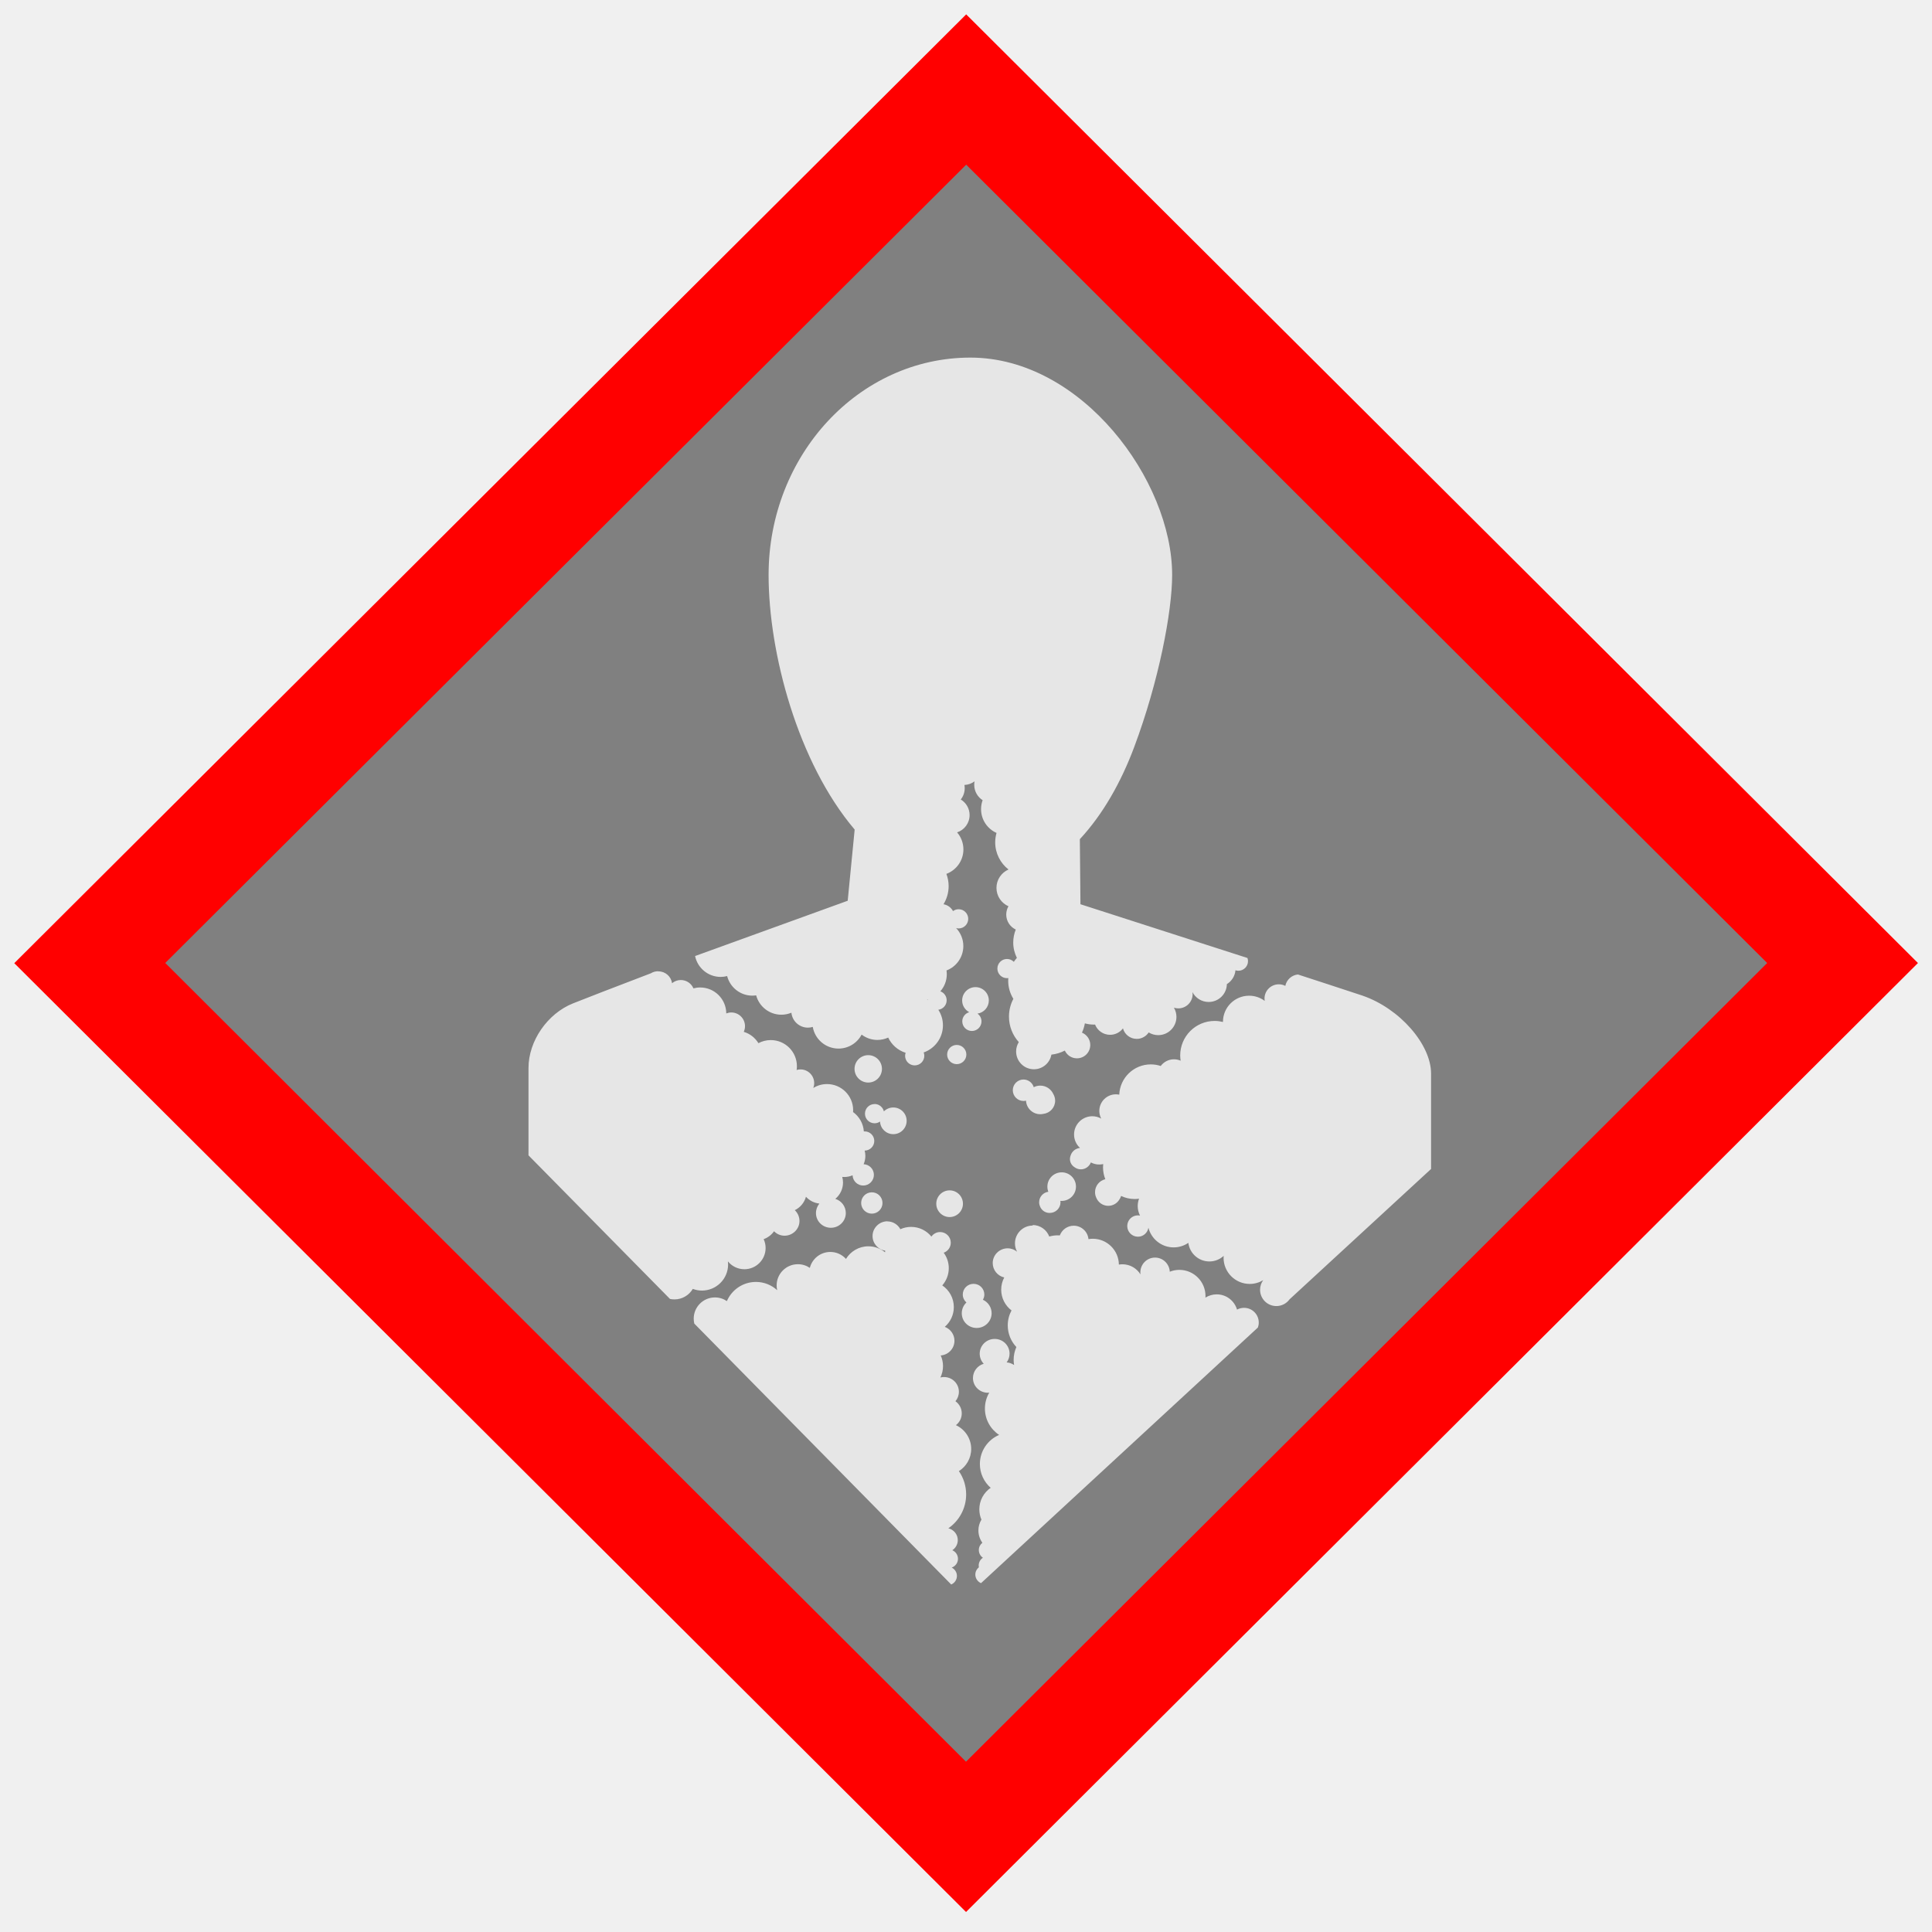
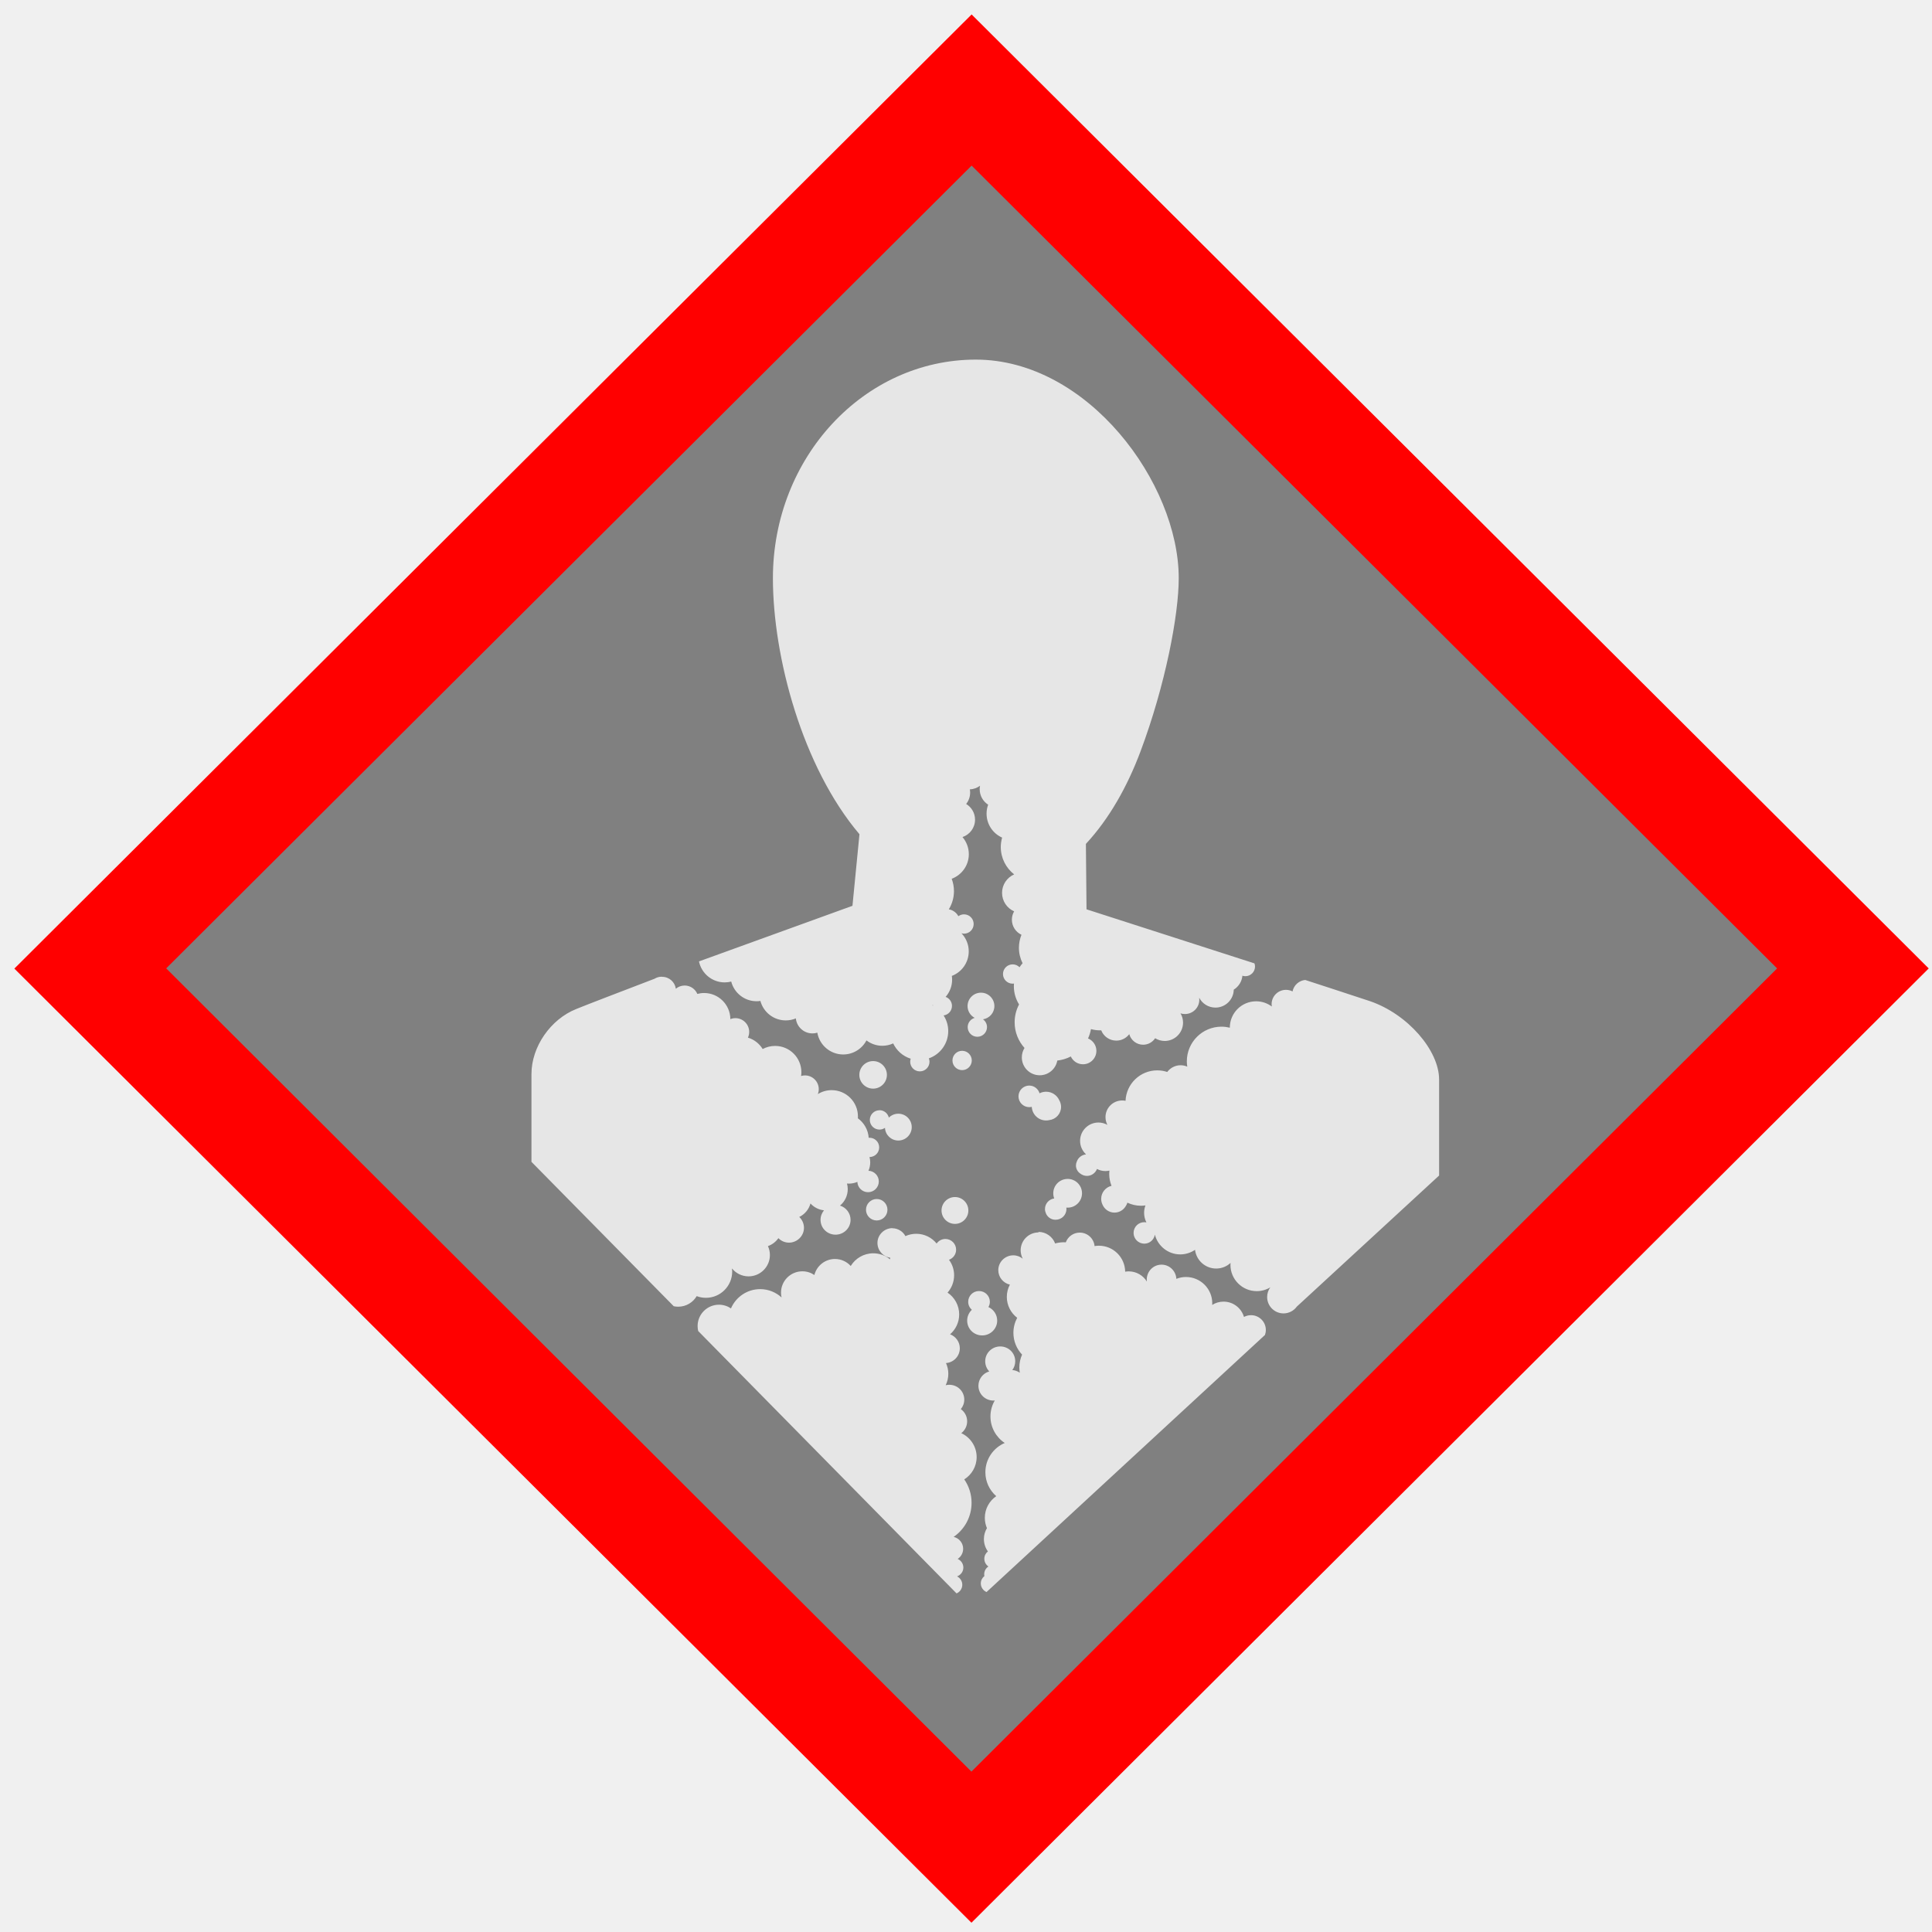
- <svg xmlns="http://www.w3.org/2000/svg" height="724" width="724" viewBox="0 0 919 919" version="1.1" id="svg695">
+ <svg xmlns="http://www.w3.org/2000/svg" height="200" width="200" viewBox="0 0 913.868 913.868" version="1.1" id="svg695">
  <defs id="defs699">
    <filter style="color-interpolation-filters:sRGB" id="filter214">
      <feFlood flood-opacity="1" flood-color="rgb(0,0,0)" result="flood" id="feFlood204" />
      <feComposite in="flood" in2="SourceGraphic" operator="in" result="composite1" id="feComposite206" />
      <feGaussianBlur in="composite1" stdDeviation="10.811" result="blur" id="feGaussianBlur208" />
      <feOffset dx="6" dy="6" result="offset" id="feOffset210" />
      <feComposite in="SourceGraphic" in2="offset" operator="over" result="composite2" id="feComposite212" />
    </filter>
  </defs>
  <path fill="#fff" d="M 459.515,840.063 68.164,457.438 459.515,74.711 850.867,457.438 Z" id="path691" style="fill:#808080;stroke-width:1.022" />
-   <path d="m461.6 170.1c-53 0-96 46.3-96 103.4 0 37.1 13.88 89.2 40.94 121.1l-3.31 33.86-72.6 26.3c1.16 5.67 6.18 9.93 12.18 9.93 1.06 0 2.09-.15 3.07-.4 1.38 5.36 6.23 9.31 12 9.31.61 0 1.21-.05 1.8-.14 1.42 5.3 6.24 9.21 12 9.21 1.69 0 3.3-.34 4.77-.95.39 3.98 3.76 7.1 7.85 7.1.8 0 1.58-.12 2.31-.35 1 5.85 6.1 10.31 12.24 10.31 4.78 0 8.93-2.7 11-6.65 2.09 1.59 4.69 2.54 7.51 2.54 1.83 0 3.57-.41 5.13-1.12 1.62 3.44 4.63 6.09 8.29 7.23-.14.45-.25.93-.25 1.43 0 2.53 2.05 4.57 4.57 4.57s4.57-2.04 4.57-4.57c0-.56-.11-1.09-.3-1.59 5.33-1.87 9.16-6.93 9.16-12.9 0-2.73-.81-5.27-2.19-7.4 2.24-.3 3.96-2.19 3.96-4.51 0-1.97-1.25-3.64-3-4.27 1.9-2.19 3.07-5 3.07-8.17 0-.59-.06-1.18-.14-1.75 4.69-1.78 8-6.31 8-11.62 0-3.32-1.32-6.32-3.44-8.55.39.11.79.19 1.21.19 2.52 0 4.56-2.05 4.56-4.57 0-2.53-2.04-4.57-4.56-4.57-1 0-1.92.33-2.68.88-.91-1.7-2.56-2.93-4.52-3.25 1.54-2.52 2.44-5.46 2.44-8.63 0-2.05-.39-4-1.07-5.82 4.71-1.76 8.1-6.3 8.1-11.62 0-3.11-1.14-5.94-3-8.12 3.45-1.14 5.94-4.39 5.94-8.23 0-3.15-1.69-5.9-4.2-7.42 1.18-1.48 1.88-3.34 1.88-5.38 0-.52-.05-1.03-.14-1.52 1.8-.09 3.46-.7 4.82-1.72-.11.54-.16 1.08-.16 1.64 0 3.08 1.6 5.78 4 7.32-.48 1.32-.75 2.74-.75 4.22 0 5.07 3 9.41 7.36 11.35-.4 1.42-.63 2.92-.63 4.46 0 5.26 2.48 9.94 6.33 12.94-3.37 1.47-5.73 4.83-5.73 8.74s2.35 7.26 5.71 8.74c-.67 1.16-1.06 2.51-1.06 3.95 0 3.16 1.85 5.87 4.53 7.13-.77 1.91-1.2 3.99-1.2 6.17 0 2.62.63 5.1 1.73 7.3-.53.6-1 1.22-1.45 1.89-.83-.84-1.98-1.36-3.25-1.36-2.52 0-4.57 2.04-4.57 4.57 0 2.52 2.05 4.56 4.57 4.56.22 0 .42-.03.63-.06-.03.42-.06.84-.06 1.27 0 3.17.91 6.11 2.46 8.62-1.33 2.52-2.09 5.39-2.09 8.44 0 4.68 1.78 8.92 4.67 12.14-.8 1.3-1.27 2.82-1.27 4.46 0 4.67 3.78 8.46 8.46 8.46 4.16 0 7.61-3 8.32-6.96 2.29-.25 4.44-.92 6.39-1.93 1 2.17 3.2 3.69 5.75 3.69 3.51 0 6.35-2.84 6.35-6.35 0-2.65-1.64-4.92-3.95-5.87.64-1.38 1.1-2.87 1.38-4.41 1.37.37 2.8.58 4.29.58.18 0 .37-.02.56-.02 1.11 2.86 3.89 4.88 7.15 4.88 2.5 0 4.72-1.2 6.12-3.06.79 2.88 3.42 5 6.56 5 2.37 0 4.46-1.22 5.68-3.07 1.32.81 2.86 1.29 4.53 1.29 4.79 0 8.67-3.89 8.67-8.68 0-1.6-.44-3.09-1.2-4.38.66.22 1.37.33 2.09.33 3.76 0 6.81-3.04 6.81-6.8 0-.32-.03-.63-.08-.94 1.45 2.79 4.35 4.69 7.71 4.69 4.73 0 8.57-3.78 8.66-8.49 2.26-1.4 3.84-3.81 4.09-6.6.44.15.9.24 1.39.24 2.52 0 4.57-2.04 4.57-4.57 0-.52-.09-1.03-.26-1.5l-6.94-2.23-72.5-23.34-.29-30.95c11-11.84 19.59-27.1 25.81-43.69 11.78-31.4 18.1-64.6 18.1-81.98 0-45-43-103.4-96-103.4zm-148.6 291.9c-1.25 0-2.42.36-3.41.97-17.25 6.61-31.57 12.1-37 14.3-12.17 4.86-21.2 17.87-21.2 30.76v41.54l67.3 68.3c.68.15 1.4.22 2.13.22 3.73 0 6.99-2.03 8.73-5 1.35.51 2.82.8 4.35.8 6.87 0 12.44-5.57 12.44-12.44 0-.49-.04-.98-.09-1.45 1.84 2.28 4.66 3.74 7.83 3.74 5.56 0 10.1-4.51 10.1-10.1 0-1.51-.34-2.93-.93-4.21 2-.71 3.74-2.04 4.94-3.76 1.28 1.31 3.06 2.12 5 2.12 3.89 0 7.1-3.16 7.1-7 0-2.03-.86-3.85-2.23-5.14 2.58-1.25 4.54-3.57 5.31-6.39 1.62 1.78 3.87 2.98 6.39 3.24-1 1.23-1.63 2.8-1.63 4.52 0 3.89 3.16 7 7.1 7s7.1-3.16 7.1-7c0-3.19-2.12-5.88-5-6.75 2.24-1.85 3.67-4.65 3.67-7.78 0-.93-.13-1.81-.37-2.66.31.02.62.04.93.04 1.42 0 2.77-.29 3.99-.82.11 2.71 2.32 4.88 5.06 4.88 2.8 0 5.08-2.28 5.08-5.08 0-2.74-2.17-4.95-4.89-5.06.53-1.22.83-2.57.83-3.99 0-.87-.13-1.7-.34-2.5 2.53 0 4.58-2.04 4.58-4.57 0-2.52-2.05-4.56-4.58-4.56-.13 0-.25.02-.38.03-.26-3.8-2.22-7.13-5.13-9.23.001-.29.04-.58.04-.88 0-6.87-5.57-12.43-12.44-12.43-2.39 0-4.62.68-6.51 1.86.27-.72.42-1.5.42-2.31 0-3.6-2.91-6.52-6.51-6.52-.65 0-1.26.1-1.85.27.09-.58.14-1.18.14-1.78 0-6.87-5.56-12.44-12.43-12.44-2.13 0-4.13.53-5.88 1.47-1.57-2.56-4-4.5-6.97-5.39.37-.82.59-1.74.59-2.7 0-3.6-2.92-6.52-6.52-6.52-.85 0-1.65.17-2.39.46-.05-6.83-5.59-12.35-12.43-12.35-1.11 0-2.17.16-3.19.43-.99-2.33-3.3-3.97-6-3.97-1.59 0-3.04.57-4.17 1.52-.44-3.18-3.15-5.63-6.45-5.63m304.3 1.46c-3.06.24-5.55 2.49-6.14 5.44-.93-.48-1.98-.75-3.1-.75-3.76 0-6.8 3.04-6.8 6.8 0 .37.03.73.09 1.08-2.07-1.54-4.63-2.46-7.41-2.46-6.87 0-12.44 5.56-12.44 12.43v.06c-1.26-.3-2.57-.49-3.93-.49-9.1 0-16.41 7.35-16.41 16.42 0 .85.08 1.68.21 2.5-.97-.43-2.04-.67-3.16-.67-2.59 0-4.88 1.26-6.32 3.18-1.49-.49-3.07-.76-4.72-.76-8.09 0-14.67 6.39-15 14.4-.52-.11-1.05-.16-1.6-.16-4.35 0-7.88 3.53-7.88 7.88 0 1.33.33 2.57.9 3.67-1.25-.71-2.7-1.12-4.24-1.12-4.79 0-8.68 3.89-8.68 8.68 0 2.5 1.07 4.75 2.76 6.33v.08c-2 .2-3.68 1.55-4.32 3.39-.26.57-.4 1.2-.4 1.86 0 1.6.83 3 2.08 3.83.87.67 1.94 1.08 3.12 1.08 2.18 0 4-1.37 4.76-3.29 1.18.64 2.53 1 3.97 1 .65 0 1.28-.08 1.89-.22-.05.52-.08 1.05-.08 1.59 0 1.98.39 3.87 1.09 5.61-2.8.66-4.89 3.16-4.89 6.16 0 .93.2 1.8.56 2.59.9 2.29 3.12 3.92 5.73 3.92 2.17 0 4.06-1.12 5.16-2.8.41-.58.74-1.21.95-1.9 1.95.93 4.13 1.46 6.44 1.46.72 0 1.41-.07 2.1-.16-.41 1.09-.64 2.27-.64 3.51 0 1.63.4 3.16 1.09 4.52-.32-.06-.65-.1-.99-.1-2.8 0-5.08 2.27-5.08 5.08 0 2.8 2.28 5.08 5.08 5.08 2.53 0 4.61-1.86 4.99-4.28 1.37 5.38 6.24 9.36 12 9.36 2.61 0 5-.8 7-2.17.6 4.99 4.85 8.86 10 8.86 2.62 0 5-1 6.8-2.66-.02.3-.05.61-.05.92 0 6.86 5.57 12.43 12.44 12.43 2.35 0 4.54-.66 6.42-1.8-.94 1.28-1.5 2.86-1.5 4.57 0 4.29 3.47 7.76 7.75 7.76 2.59 0 4.88-1.28 6.29-3.22l67.3-61.99v-45.4c0-13.77-14.82-30.98-32.74-37.1-4-1.37-30.56-10-30.56-10m-153.4 6c-3.51 0-6.35 2.84-6.35 6.35 0 2.42 1.37 4.5 3.37 5.57-1.91.55-3.31 2.29-3.31 4.37 0 2.53 2.05 4.57 4.57 4.57s4.57-2.04 4.57-4.57c0-1.52-.75-2.86-1.9-3.69 3.05-.46 5.39-3.07 5.39-6.25 0-3.51-2.84-6.35-6.34-6.35m-22.7 5.89l-.03.27-.32-.17c.12-.03.24-.07.35-.1m13.78 21.61c-2.53 0-4.57 2.05-4.57 4.57s2.04 4.57 4.57 4.57c2.52 0 4.57-2.05 4.57-4.57s-2.05-4.57-4.57-4.57m-42.1 4.86c-3.6 0-6.52 2.92-6.52 6.52s2.92 6.51 6.52 6.51 6.52-2.91 6.52-6.51-2.92-6.52-6.52-6.52m73.86 11.58c-2.81 0-5.1 2.29-5.1 5.1 0 2.82 2.29 5.11 5.1 5.11.41 0 .81-.06 1.18-.16.19 3.6 3.15 6.46 6.79 6.46.5 0 .98-.06 1.45-.16 3.16-.36 5.62-3 5.62-6.27 0-1.16-.33-2.23-.87-3.17-1.07-2.36-3.44-4-6.2-4-1.12 0-2.17.27-3.1.75-.63-2.1-2.56-3.65-4.87-3.65m-70.85 11.67c-2.53 0-4.57 2.05-4.57 4.57 0 2.53 2.04 4.57 4.57 4.57.96 0 1.86-.3 2.6-.82.17 3.36 2.91 6 6.31 6 3.51 0 6.35-2.84 6.35-6.35 0-3.5-2.84-6.34-6.35-6.34-1.75 0-3.33.71-4.48 1.85-.48-2-2.28-3.51-4.43-3.51m89 32.51c-3.76 0-6.8 3.04-6.8 6.8 0 .86.16 1.68.45 2.44-2.46.34-4.37 2.44-4.37 5 0 .72.16 1.4.43 2 .71 1.79 2.45 3.07 4.5 3.07h.13c2.82 0 5.1-2.28 5.1-5.08 0-.23-.04-.45-.07-.67.21.02.42.03.63.03 3.76 0 6.8-3.04 6.8-6.8s-3.04-6.8-6.8-6.8m-53.3 8.58c-3.51 0-6.35 2.85-6.35 6.35 0 3.51 2.84 6.35 6.35 6.35 3.5 0 6.34-2.84 6.34-6.35 0-3.5-2.84-6.35-6.34-6.35m-37 .93c-2.8 0-5.08 2.27-5.08 5.08 0 2.8 2.28 5.07 5.08 5.07s5.07-2.27 5.07-5.07c0-2.81-2.27-5.08-5.07-5.08m7.44 13.78c-3.89 0-7.1 3.16-7.1 7 0 3.54 2.61 6.46 6 6.97-.02.26-.05.52-.05.79-2.16-1.78-4.92-2.86-7.94-2.86-4.52 0-8.47 2.43-10.65 6-1.84-2.03-4.49-3.31-7.45-3.31-4.7 0-8.64 3.22-9.75 7.58-1.62-1.11-3.57-1.75-5.68-1.75-5.56 0-10.1 4.5-10.1 10.1 0 .78.09 1.53.26 2.26-2.67-2.43-6.21-3.93-10.1-3.93-6.21 0-11.53 3.76-13.83 9.12-1.62-1.1-3.57-1.75-5.68-1.75-5.56 0-10.1 4.5-10.1 10.1 0 .81.1 1.6.28 2.35l122.2 124.1c1.6-.67 2.72-2.25 2.72-4.09 0-1.74-1.02-3.23-2.48-3.96 1.73-.61 2.98-2.23 2.98-4.17 0-1.83-1.11-3.4-2.69-4.08 1.57-1.03 2.6-2.8 2.6-4.81 0-2.75-1.92-5-4.49-5.62 5.11-3.53 8.47-9.42 8.47-16.1 0-4.13-1.28-7.95-3.46-11.1 3.52-2.2 5.86-6.1 5.86-10.55 0-5-2.98-9.35-7.27-11.31 1.69-1.29 2.78-3.31 2.78-5.6 0-2.39-1.19-4.5-3-5.78 1.03-1.22 1.64-2.79 1.64-4.51 0-3.89-3.16-7-7.1-7-.59 0-1.15.08-1.7.21.79-1.63 1.25-3.46 1.25-5.4 0-1.81-.4-3.53-1.1-5.08 3.66-.26 6.54-3.3 6.54-7 0-3-1.92-5.61-4.61-6.6 2.63-2.28 4.31-5.64 4.31-9.4 0-4.3-2.18-8.09-5.5-10.32 1.92-2.19 3.1-5.06 3.1-8.2 0-2.75-.9-5.28-2.42-7.34 1.96-.7 3.37-2.56 3.37-4.76 0-2.8-2.27-5.08-5.08-5.08-1.71 0-3.22.86-4.14 2.16-2.27-2.81-5.75-4.61-9.65-4.61-1.83 0-3.55.4-5.11 1.1-1.19-2.21-3.53-3.72-6.22-3.72zm69.1 2.03c-4.67 0-8.46 3.79-8.46 8.46 0 1.44.37 2.8 1 3.98-1.22-1-2.78-1.61-4.48-1.61-3.9 0-7.1 3.15-7.1 7 0 3.35 2.34 6.15 5.48 6.86-.92 1.74-1.45 3.71-1.45 5.81 0 4 1.93 7.61 4.91 9.88-1.14 2.12-1.79 4.54-1.79 7.11 0 3.99 1.56 7.61 4.1 10.3-.83 1.87-1.3 3.93-1.3 6.1 0 .84.09 1.66.22 2.46-1.02-.7-2.23-1.16-3.54-1.25.86-1.17 1.38-2.61 1.38-4.17 0-3.9-3.16-7-7.1-7-3.9 0-7.1 3.15-7.1 7 0 1.87.72 3.56 1.91 4.82-2.95.84-5.12 3.56-5.12 6.78 0 3.89 3.16 7 7.1 7 .22 0 .43-.04.65-.06-1.3 2.22-2.06 4.81-2.06 7.57 0 5.25 2.69 9.86 6.76 12.55-5.38 2.29-9.16 7.63-9.16 13.85 0 4.51 1.99 8.55 5.14 11.31-3.26 2.24-5.4 5.99-5.4 10.24 0 1.74.36 3.39 1 4.89-.91 1.51-1.44 3.27-1.44 5.16 0 2.18.71 4.2 1.89 5.85-1.02.81-1.69 2.05-1.69 3.46 0 1.52.77 2.87 1.94 3.67-1.22.79-2 2.15-2 3.71 0 .28.03.56.08.83-1 .81-1.68 2.04-1.68 3.45 0 1.84 1.12 3.41 2.71 4.09l131.7-121.6c.26-.74.41-1.53.41-2.36 0-3.9-3.16-7-7-7-1.21 0-2.35.31-3.34.84-1.22-4.19-5.09-7.25-9.67-7.25-1.98 0-3.81.58-5.37 1.56.02-.26.04-.51.04-.77 0-6.87-5.57-12.44-12.44-12.44-1.61 0-3.14.32-4.55.88-.18-3.74-3.25-6.72-7-6.72-3.9 0-7 3.16-7 7.1 0 .3.02.6.06.89-1.77-2.88-4.95-4.81-8.58-4.81-.58 0-1.14.06-1.69.15-.08-6.8-5.61-12.29-12.43-12.29-.7 0-1.37.07-2.04.18-.33-3.58-3.35-6.38-7-6.38-3.04 0-5.62 1.92-6.62 4.61-.31-.02-.62-.04-.94-.04-1.42 0-2.79.21-4.09.57-1.21-3.19-4.29-5.47-7.91-5.47zm-28.2 27.73c-2.81 0-5.08 2.28-5.08 5.08 0 1.52.68 2.86 1.73 3.79-1.36 1.28-2.21 3.1-2.21 5.12 0 3.89 3.16 7 7.1 7 3.9 0 7.1-3.16 7.1-7 0-2.86-1.7-5.31-4.15-6.42.42-.74.68-1.58.68-2.49 0-2.8-2.27-5.08-5.07-5.08" id="path693" style="fill:#e6e6e6" />
-   <path d="M 147.659,148.012 6,289.672 147.669,431.341 289.328,573 431.016,431.312 572.704,289.624 431.063,147.984 C 353.166,70.086 289.404,6.343 289.376,6.343 c -0.028,0 -63.8,63.752 -141.716,141.669 z M 408.622,170.425 527.821,289.624 408.575,408.871 289.319,528.127 170.129,408.871 50.949,289.606 170.139,170.416 C 235.696,104.859 289.347,51.226 289.376,51.226 c 0.028,0 53.689,53.642 119.246,119.199 z" style="fill:#ff0000;stroke:none;" id="path12-7" transform="matrix(1.597882,0,0,1.592927,-2.797306,-3.267069)" />
+   <path d="m 461.6,170.1 c -53,0 -96,46.3 -96,103.4 0,37.1 13.88,89.2 40.94,121.1 l -3.31,33.86 -72.6,26.3 c 1.16,5.67 6.18,9.93 12.18,9.93 1.06,0 2.09,-0.15 3.07,-0.4 1.38,5.36 6.23,9.31 12,9.31 0.61,0 1.21,-0.05 1.8,-0.14 1.42,5.3 6.24,9.21 12,9.21 1.69,0 3.3,-0.34 4.77,-0.95 0.39,3.98 3.76,7.1 7.85,7.1 0.8,0 1.58,-0.12 2.31,-0.35 1,5.85 6.1,10.31 12.24,10.31 4.78,0 8.93,-2.7 11,-6.65 2.09,1.59 4.69,2.54 7.51,2.54 1.83,0 3.57,-0.41 5.13,-1.12 1.62,3.44 4.63,6.09 8.29,7.23 -0.14,0.45 -0.25,0.93 -0.25,1.43 0,2.53 2.05,4.57 4.57,4.57 2.52,0 4.57,-2.04 4.57,-4.57 0,-0.56 -0.11,-1.09 -0.3,-1.59 5.33,-1.87 9.16,-6.93 9.16,-12.9 0,-2.73 -0.81,-5.27 -2.19,-7.4 2.24,-0.3 3.96,-2.19 3.96,-4.51 0,-1.97 -1.25,-3.64 -3,-4.27 1.9,-2.19 3.07,-5 3.07,-8.17 0,-0.59 -0.06,-1.18 -0.14,-1.75 4.69,-1.78 8,-6.31 8,-11.62 0,-3.32 -1.32,-6.32 -3.44,-8.55 0.39,0.11 0.79,0.19 1.21,0.19 2.52,0 4.56,-2.05 4.56,-4.57 0,-2.53 -2.04,-4.57 -4.56,-4.57 -1,0 -1.92,0.33 -2.68,0.88 -0.91,-1.7 -2.56,-2.93 -4.52,-3.25 1.54,-2.52 2.44,-5.46 2.44,-8.63 0,-2.05 -0.39,-4 -1.07,-5.82 4.71,-1.76 8.1,-6.3 8.1,-11.62 0,-3.11 -1.14,-5.94 -3,-8.12 3.45,-1.14 5.94,-4.39 5.94,-8.23 0,-3.15 -1.69,-5.9 -4.2,-7.42 1.18,-1.48 1.88,-3.34 1.88,-5.38 0,-0.52 -0.05,-1.03 -0.14,-1.52 1.8,-0.09 3.46,-0.7 4.82,-1.72 -0.11,0.54 -0.16,1.08 -0.16,1.64 0,3.08 1.6,5.78 4,7.32 -0.48,1.32 -0.75,2.74 -0.75,4.22 0,5.07 3,9.41 7.36,11.35 -0.4,1.42 -0.63,2.92 -0.63,4.46 0,5.26 2.48,9.94 6.33,12.94 -3.37,1.47 -5.73,4.83 -5.73,8.74 0,3.91 2.35,7.26 5.71,8.74 -0.67,1.16 -1.06,2.51 -1.06,3.95 0,3.16 1.85,5.87 4.53,7.13 -0.77,1.91 -1.2,3.99 -1.2,6.17 0,2.62 0.63,5.1 1.73,7.3 -0.53,0.6 -1,1.22 -1.45,1.89 -0.83,-0.84 -1.98,-1.36 -3.25,-1.36 -2.52,0 -4.57,2.04 -4.57,4.57 0,2.52 2.05,4.56 4.57,4.56 0.22,0 0.42,-0.03 0.63,-0.06 -0.03,0.42 -0.06,0.84 -0.06,1.27 0,3.17 0.91,6.11 2.46,8.62 -1.33,2.52 -2.09,5.39 -2.09,8.44 0,4.68 1.78,8.92 4.67,12.14 -0.8,1.3 -1.27,2.82 -1.27,4.46 0,4.67 3.78,8.46 8.46,8.46 4.16,0 7.61,-3 8.32,-6.96 2.29,-0.25 4.44,-0.92 6.39,-1.93 1,2.17 3.2,3.69 5.75,3.69 3.51,0 6.35,-2.84 6.35,-6.35 0,-2.65 -1.64,-4.92 -3.95,-5.87 0.64,-1.38 1.1,-2.87 1.38,-4.41 1.37,0.37 2.8,0.58 4.29,0.58 0.18,0 0.37,-0.02 0.56,-0.02 1.11,2.86 3.89,4.88 7.15,4.88 2.5,0 4.72,-1.2 6.12,-3.06 0.79,2.88 3.42,5 6.56,5 2.37,0 4.46,-1.22 5.68,-3.07 1.32,0.81 2.86,1.29 4.53,1.29 4.79,0 8.67,-3.89 8.67,-8.68 0,-1.6 -0.44,-3.09 -1.2,-4.38 0.66,0.22 1.37,0.33 2.09,0.33 3.76,0 6.81,-3.04 6.81,-6.8 0,-0.32 -0.03,-0.63 -0.08,-0.94 1.45,2.79 4.35,4.69 7.71,4.69 4.73,0 8.57,-3.78 8.66,-8.49 2.26,-1.4 3.84,-3.81 4.09,-6.6 0.44,0.15 0.9,0.24 1.39,0.24 2.52,0 4.57,-2.04 4.57,-4.57 0,-0.52 -0.09,-1.03 -0.26,-1.5 l -6.94,-2.23 -72.5,-23.34 -0.29,-30.95 c 11,-11.84 19.59,-27.1 25.81,-43.69 11.78,-31.4 18.1,-64.6 18.1,-81.98 0,-45 -43,-103.4 -96,-103.4 z M 313,462 c -1.25,0 -2.42,0.36 -3.41,0.97 -17.25,6.61 -31.57,12.1 -37,14.3 -12.17,4.86 -21.2,17.87 -21.2,30.76 v 41.54 l 67.3,68.3 c 0.68,0.15 1.4,0.22 2.13,0.22 3.73,0 6.99,-2.03 8.73,-5 1.35,0.51 2.82,0.8 4.35,0.8 6.87,0 12.44,-5.57 12.44,-12.44 0,-0.49 -0.04,-0.98 -0.09,-1.45 1.84,2.28 4.66,3.74 7.83,3.74 5.56,0 10.1,-4.51 10.1,-10.1 0,-1.51 -0.34,-2.93 -0.93,-4.21 2,-0.71 3.74,-2.04 4.94,-3.76 1.28,1.31 3.06,2.12 5,2.12 3.89,0 7.1,-3.16 7.1,-7 0,-2.03 -0.86,-3.85 -2.23,-5.14 2.58,-1.25 4.54,-3.57 5.31,-6.39 1.62,1.78 3.87,2.98 6.39,3.24 -1,1.23 -1.63,2.8 -1.63,4.52 0,3.89 3.16,7 7.1,7 3.94,0 7.1,-3.16 7.1,-7 0,-3.19 -2.12,-5.88 -5,-6.75 2.24,-1.85 3.67,-4.65 3.67,-7.78 0,-0.93 -0.13,-1.81 -0.37,-2.66 0.31,0.02 0.62,0.04 0.93,0.04 1.42,0 2.77,-0.29 3.99,-0.82 0.11,2.71 2.32,4.88 5.06,4.88 2.8,0 5.08,-2.28 5.08,-5.08 0,-2.74 -2.17,-4.95 -4.89,-5.06 0.53,-1.22 0.83,-2.57 0.83,-3.99 0,-0.87 -0.13,-1.7 -0.34,-2.5 2.53,0 4.58,-2.04 4.58,-4.57 0,-2.52 -2.05,-4.56 -4.58,-4.56 -0.13,0 -0.25,0.02 -0.38,0.03 -0.26,-3.8 -2.22,-7.13 -5.13,-9.23 0.001,-0.29 0.04,-0.58 0.04,-0.88 0,-6.87 -5.57,-12.43 -12.44,-12.43 -2.39,0 -4.62,0.68 -6.51,1.86 0.27,-0.72 0.42,-1.5 0.42,-2.31 0,-3.6 -2.91,-6.52 -6.51,-6.52 -0.65,0 -1.26,0.1 -1.85,0.27 0.09,-0.58 0.14,-1.18 0.14,-1.78 0,-6.87 -5.56,-12.44 -12.43,-12.44 -2.13,0 -4.13,0.53 -5.88,1.47 -1.57,-2.56 -4,-4.5 -6.97,-5.39 0.37,-0.82 0.59,-1.74 0.59,-2.7 0,-3.6 -2.92,-6.52 -6.52,-6.52 -0.85,0 -1.65,0.17 -2.39,0.46 -0.05,-6.83 -5.59,-12.35 -12.43,-12.35 -1.11,0 -2.17,0.16 -3.19,0.43 -0.99,-2.33 -3.3,-3.97 -6,-3.97 -1.59,0 -3.04,0.57 -4.17,1.52 -0.44,-3.18 -3.15,-5.63 -6.45,-5.63 m 304.3,1.46 c -3.06,0.24 -5.55,2.49 -6.14,5.44 -0.93,-0.48 -1.98,-0.75 -3.1,-0.75 -3.76,0 -6.8,3.04 -6.8,6.8 0,0.37 0.03,0.73 0.09,1.08 -2.07,-1.54 -4.63,-2.46 -7.41,-2.46 -6.87,0 -12.44,5.56 -12.44,12.43 v 0.06 c -1.26,-0.3 -2.57,-0.49 -3.93,-0.49 -9.1,0 -16.41,7.35 -16.41,16.42 0,0.85 0.08,1.68 0.21,2.5 -0.97,-0.43 -2.04,-0.67 -3.16,-0.67 -2.59,0 -4.88,1.26 -6.32,3.18 -1.49,-0.49 -3.07,-0.76 -4.72,-0.76 -8.09,0 -14.67,6.39 -15,14.4 -0.52,-0.11 -1.05,-0.16 -1.6,-0.16 -4.35,0 -7.88,3.53 -7.88,7.88 0,1.33 0.33,2.57 0.9,3.67 -1.25,-0.71 -2.7,-1.12 -4.24,-1.12 -4.79,0 -8.68,3.89 -8.68,8.68 0,2.5 1.07,4.75 2.76,6.33 v 0.08 c -2,0.2 -3.68,1.55 -4.32,3.39 -0.26,0.57 -0.4,1.2 -0.4,1.86 0,1.6 0.83,3 2.08,3.83 0.87,0.67 1.94,1.08 3.12,1.08 2.18,0 4,-1.37 4.76,-3.29 1.18,0.64 2.53,1 3.97,1 0.65,0 1.28,-0.08 1.89,-0.22 -0.05,0.52 -0.08,1.05 -0.08,1.59 0,1.98 0.39,3.87 1.09,5.61 -2.8,0.66 -4.89,3.16 -4.89,6.16 0,0.93 0.2,1.8 0.56,2.59 0.9,2.29 3.12,3.92 5.73,3.92 2.17,0 4.06,-1.12 5.16,-2.8 0.41,-0.58 0.74,-1.21 0.95,-1.9 1.95,0.93 4.13,1.46 6.44,1.46 0.72,0 1.41,-0.07 2.1,-0.16 -0.41,1.09 -0.64,2.27 -0.64,3.51 0,1.63 0.4,3.16 1.09,4.52 -0.32,-0.06 -0.65,-0.1 -0.99,-0.1 -2.8,0 -5.08,2.27 -5.08,5.08 0,2.8 2.28,5.08 5.08,5.08 2.53,0 4.61,-1.86 4.99,-4.28 1.37,5.38 6.24,9.36 12,9.36 2.61,0 5,-0.8 7,-2.17 0.6,4.99 4.85,8.86 10,8.86 2.62,0 5,-1 6.8,-2.66 -0.02,0.3 -0.05,0.61 -0.05,0.92 0,6.86 5.57,12.43 12.44,12.43 2.35,0 4.54,-0.66 6.42,-1.8 -0.94,1.28 -1.5,2.86 -1.5,4.57 0,4.29 3.47,7.76 7.75,7.76 2.59,0 4.88,-1.28 6.29,-3.22 l 67.3,-61.99 v -45.4 c 0,-13.77 -14.82,-30.98 -32.74,-37.1 -4,-1.37 -30.56,-10 -30.56,-10 m -153.4,6 c -3.51,0 -6.35,2.84 -6.35,6.35 0,2.42 1.37,4.5 3.37,5.57 -1.91,0.55 -3.31,2.29 -3.31,4.37 0,2.53 2.05,4.57 4.57,4.57 2.52,0 4.57,-2.04 4.57,-4.57 0,-1.52 -0.75,-2.86 -1.9,-3.69 3.05,-0.46 5.39,-3.07 5.39,-6.25 0,-3.51 -2.84,-6.35 -6.34,-6.35 m -22.7,5.89 -0.03,0.27 -0.32,-0.17 c 0.12,-0.03 0.24,-0.07 0.35,-0.1 m 13.78,21.61 c -2.53,0 -4.57,2.05 -4.57,4.57 0,2.52 2.04,4.57 4.57,4.57 2.52,0 4.57,-2.05 4.57,-4.57 0,-2.52 -2.05,-4.57 -4.57,-4.57 m -42.1,4.86 c -3.6,0 -6.52,2.92 -6.52,6.52 0,3.6 2.92,6.51 6.52,6.51 3.6,0 6.52,-2.91 6.52,-6.51 0,-3.6 -2.92,-6.52 -6.52,-6.52 m 73.86,11.58 c -2.81,0 -5.1,2.29 -5.1,5.1 0,2.82 2.29,5.11 5.1,5.11 0.41,0 0.81,-0.06 1.18,-0.16 0.19,3.6 3.15,6.46 6.79,6.46 0.5,0 0.98,-0.06 1.45,-0.16 3.16,-0.36 5.62,-3 5.62,-6.27 0,-1.16 -0.33,-2.23 -0.87,-3.17 -1.07,-2.36 -3.44,-4 -6.2,-4 -1.12,0 -2.17,0.27 -3.1,0.75 -0.63,-2.1 -2.56,-3.65 -4.87,-3.65 m -70.85,11.67 c -2.53,0 -4.57,2.05 -4.57,4.57 0,2.53 2.04,4.57 4.57,4.57 0.96,0 1.86,-0.3 2.6,-0.82 0.17,3.36 2.91,6 6.31,6 3.51,0 6.35,-2.84 6.35,-6.35 0,-3.5 -2.84,-6.34 -6.35,-6.34 -1.75,0 -3.33,0.71 -4.48,1.85 -0.48,-2 -2.28,-3.51 -4.43,-3.51 m 89,32.51 c -3.76,0 -6.8,3.04 -6.8,6.8 0,0.86 0.16,1.68 0.45,2.44 -2.46,0.34 -4.37,2.44 -4.37,5 0,0.72 0.16,1.4 0.43,2 0.71,1.79 2.45,3.07 4.5,3.07 h 0.13 c 2.82,0 5.1,-2.28 5.1,-5.08 0,-0.23 -0.04,-0.45 -0.07,-0.67 0.21,0.02 0.42,0.03 0.63,0.03 3.76,0 6.8,-3.04 6.8,-6.8 0,-3.76 -3.04,-6.8 -6.8,-6.8 m -53.3,8.58 c -3.51,0 -6.35,2.85 -6.35,6.35 0,3.51 2.84,6.35 6.35,6.35 3.5,0 6.34,-2.84 6.34,-6.35 0,-3.5 -2.84,-6.35 -6.34,-6.35 m -37,0.93 c -2.8,0 -5.08,2.27 -5.08,5.08 0,2.8 2.28,5.07 5.08,5.07 2.8,0 5.07,-2.27 5.07,-5.07 0,-2.81 -2.27,-5.08 -5.07,-5.08 m 7.44,13.78 c -3.89,0 -7.1,3.16 -7.1,7 0,3.54 2.61,6.46 6,6.97 -0.02,0.26 -0.05,0.52 -0.05,0.79 -2.16,-1.78 -4.92,-2.86 -7.94,-2.86 -4.52,0 -8.47,2.43 -10.65,6 -1.84,-2.03 -4.49,-3.31 -7.45,-3.31 -4.7,0 -8.64,3.22 -9.75,7.58 -1.62,-1.11 -3.57,-1.75 -5.68,-1.75 -5.56,0 -10.1,4.5 -10.1,10.1 0,0.78 0.09,1.53 0.26,2.26 -2.67,-2.43 -6.21,-3.93 -10.1,-3.93 -6.21,0 -11.53,3.76 -13.83,9.12 -1.62,-1.1 -3.57,-1.75 -5.68,-1.75 -5.56,0 -10.1,4.5 -10.1,10.1 0,0.81 0.1,1.6 0.28,2.35 l 122.2,124.1 c 1.6,-0.67 2.72,-2.25 2.72,-4.09 0,-1.74 -1.02,-3.23 -2.48,-3.96 1.73,-0.61 2.98,-2.23 2.98,-4.17 0,-1.83 -1.11,-3.4 -2.69,-4.08 1.57,-1.03 2.6,-2.8 2.6,-4.81 0,-2.75 -1.92,-5 -4.49,-5.62 5.11,-3.53 8.47,-9.42 8.47,-16.1 0,-4.13 -1.28,-7.95 -3.46,-11.1 3.52,-2.2 5.86,-6.1 5.86,-10.55 0,-5 -2.98,-9.35 -7.27,-11.31 1.69,-1.29 2.78,-3.31 2.78,-5.6 0,-2.39 -1.19,-4.5 -3,-5.78 1.03,-1.22 1.64,-2.79 1.64,-4.51 0,-3.89 -3.16,-7 -7.1,-7 -0.59,0 -1.15,0.08 -1.7,0.21 0.79,-1.63 1.25,-3.46 1.25,-5.4 0,-1.81 -0.4,-3.53 -1.1,-5.08 3.66,-0.26 6.54,-3.3 6.54,-7 0,-3 -1.92,-5.61 -4.61,-6.6 2.63,-2.28 4.31,-5.64 4.31,-9.4 0,-4.3 -2.18,-8.09 -5.5,-10.32 1.92,-2.19 3.1,-5.06 3.1,-8.2 0,-2.75 -0.9,-5.28 -2.42,-7.34 1.96,-0.7 3.37,-2.56 3.37,-4.76 0,-2.8 -2.27,-5.08 -5.08,-5.08 -1.71,0 -3.22,0.86 -4.14,2.16 -2.27,-2.81 -5.75,-4.61 -9.65,-4.61 -1.83,0 -3.55,0.4 -5.11,1.1 -1.19,-2.21 -3.53,-3.72 -6.22,-3.72 z m 69.1,2.03 c -4.67,0 -8.46,3.79 -8.46,8.46 0,1.44 0.37,2.8 1,3.98 -1.22,-1 -2.78,-1.61 -4.48,-1.61 -3.9,0 -7.1,3.15 -7.1,7 0,3.35 2.34,6.15 5.48,6.86 -0.92,1.74 -1.45,3.71 -1.45,5.81 0,4 1.93,7.61 4.91,9.88 -1.14,2.12 -1.79,4.54 -1.79,7.11 0,3.99 1.56,7.61 4.1,10.3 -0.83,1.87 -1.3,3.93 -1.3,6.1 0,0.84 0.09,1.66 0.22,2.46 -1.02,-0.7 -2.23,-1.16 -3.54,-1.25 0.86,-1.17 1.38,-2.61 1.38,-4.17 0,-3.9 -3.16,-7 -7.1,-7 -3.9,0 -7.1,3.15 -7.1,7 0,1.87 0.72,3.56 1.91,4.82 -2.95,0.84 -5.12,3.56 -5.12,6.78 0,3.89 3.16,7 7.1,7 0.22,0 0.43,-0.04 0.65,-0.06 -1.3,2.22 -2.06,4.81 -2.06,7.57 0,5.25 2.69,9.86 6.76,12.55 -5.38,2.29 -9.16,7.63 -9.16,13.85 0,4.51 1.99,8.55 5.14,11.31 -3.26,2.24 -5.4,5.99 -5.4,10.24 0,1.74 0.36,3.39 1,4.89 -0.91,1.51 -1.44,3.27 -1.44,5.16 0,2.18 0.71,4.2 1.89,5.85 -1.02,0.81 -1.69,2.05 -1.69,3.46 0,1.52 0.77,2.87 1.94,3.67 -1.22,0.79 -2,2.15 -2,3.71 0,0.28 0.03,0.56 0.08,0.83 -1,0.81 -1.68,2.04 -1.68,3.45 0,1.84 1.12,3.41 2.71,4.09 l 131.7,-121.6 c 0.26,-0.74 0.41,-1.53 0.41,-2.36 0,-3.9 -3.16,-7 -7,-7 -1.21,0 -2.35,0.31 -3.34,0.84 -1.22,-4.19 -5.09,-7.25 -9.67,-7.25 -1.98,0 -3.81,0.58 -5.37,1.56 0.02,-0.26 0.04,-0.51 0.04,-0.77 0,-6.87 -5.57,-12.44 -12.44,-12.44 -1.61,0 -3.14,0.32 -4.55,0.88 -0.18,-3.74 -3.25,-6.72 -7,-6.72 -3.9,0 -7,3.16 -7,7.1 0,0.3 0.02,0.6 0.06,0.89 -1.77,-2.88 -4.95,-4.81 -8.58,-4.81 -0.58,0 -1.14,0.06 -1.69,0.15 -0.08,-6.8 -5.61,-12.29 -12.43,-12.29 -0.7,0 -1.37,0.07 -2.04,0.18 -0.33,-3.58 -3.35,-6.38 -7,-6.38 -3.04,0 -5.62,1.92 -6.62,4.61 -0.31,-0.02 -0.62,-0.04 -0.94,-0.04 -1.42,0 -2.79,0.21 -4.09,0.57 -1.21,-3.19 -4.29,-5.47 -7.91,-5.47 z m -28.2,27.73 c -2.81,0 -5.08,2.28 -5.08,5.08 0,1.52 0.68,2.86 1.73,3.79 -1.36,1.28 -2.21,3.1 -2.21,5.12 0,3.89 3.16,7 7.1,7 3.9,0 7.1,-3.16 7.1,-7 0,-2.86 -1.7,-5.31 -4.15,-6.42 0.42,-0.74 0.68,-1.58 0.68,-2.49 0,-2.8 -2.27,-5.08 -5.07,-5.08" id="path693" style="fill:#e6e6e6" />
+   <path d="M 147.659,148.012 6,289.672 147.669,431.341 289.328,573 431.016,431.312 572.704,289.624 431.063,147.984 C 353.166,70.086 289.404,6.343 289.376,6.343 c -0.028,0 -63.8,63.752 -141.716,141.669 z M 408.622,170.425 527.821,289.624 408.575,408.871 289.319,528.127 170.129,408.871 50.949,289.606 170.139,170.416 C 235.696,104.859 289.347,51.226 289.376,51.226 c 0.028,0 53.689,53.642 119.246,119.199 z" style="fill:#ff0000;stroke:none" id="path12-7" transform="matrix(1.597882,0,0,1.592927,-2.797306,-3.267069)" />
</svg>
